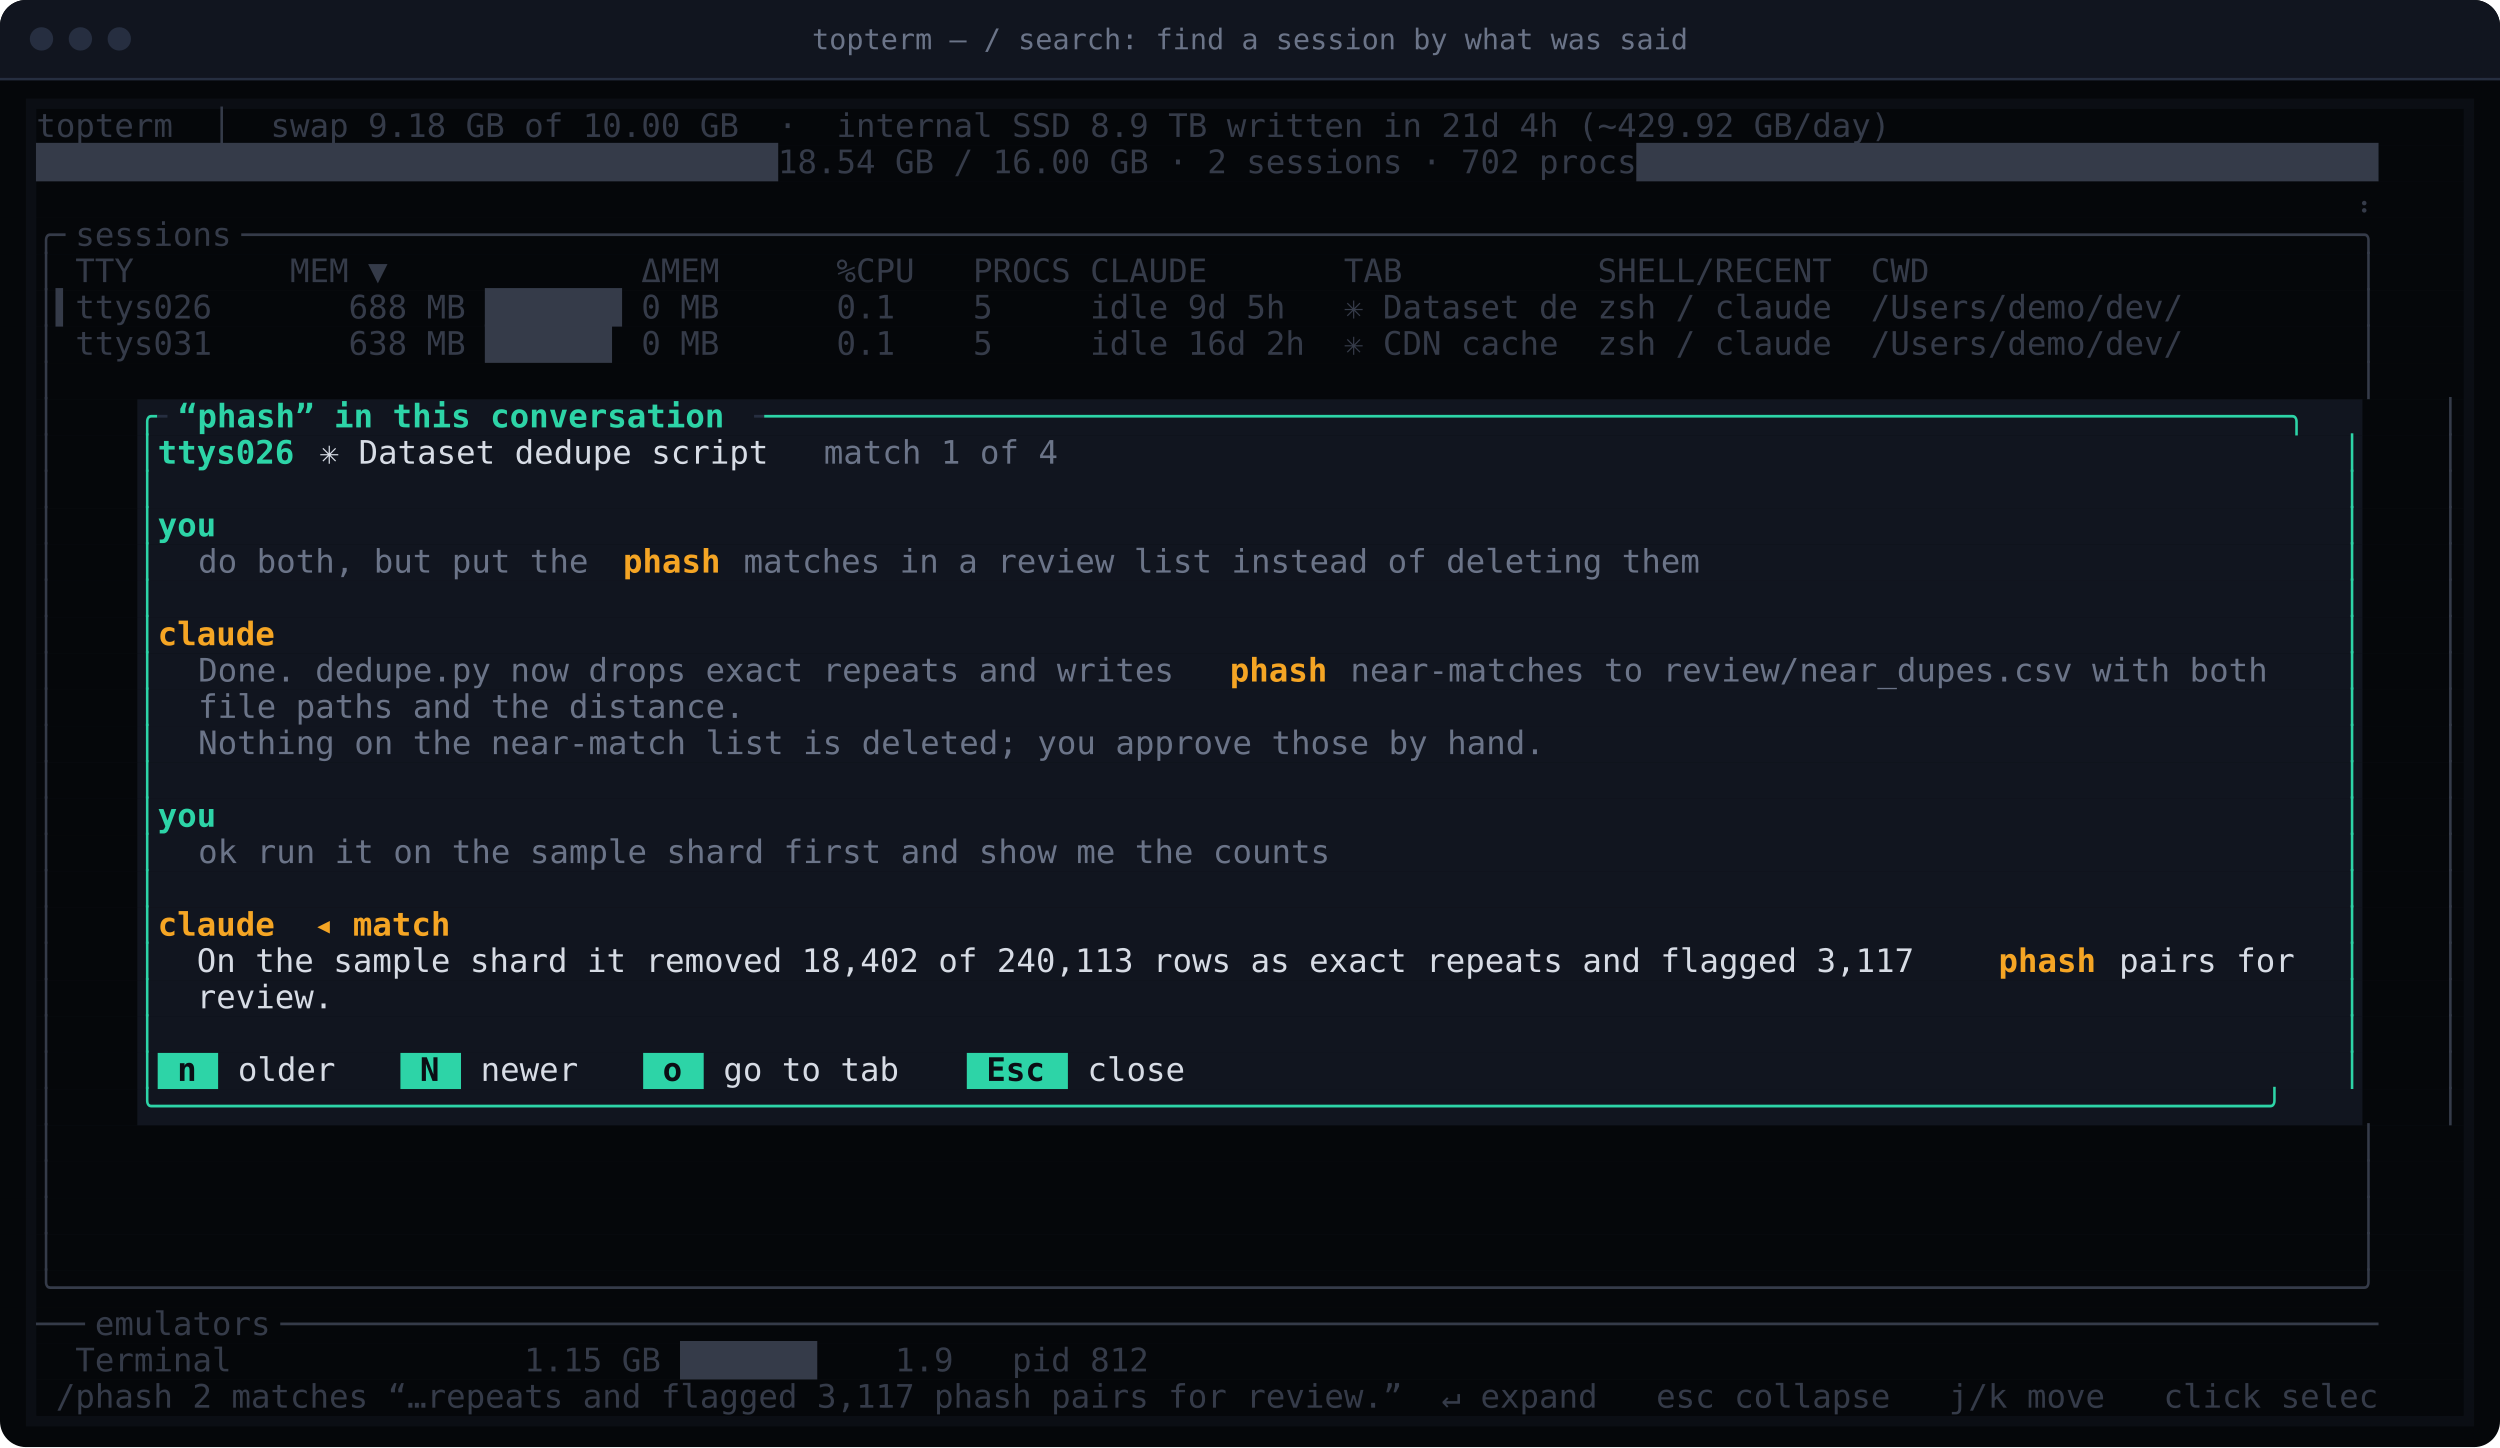
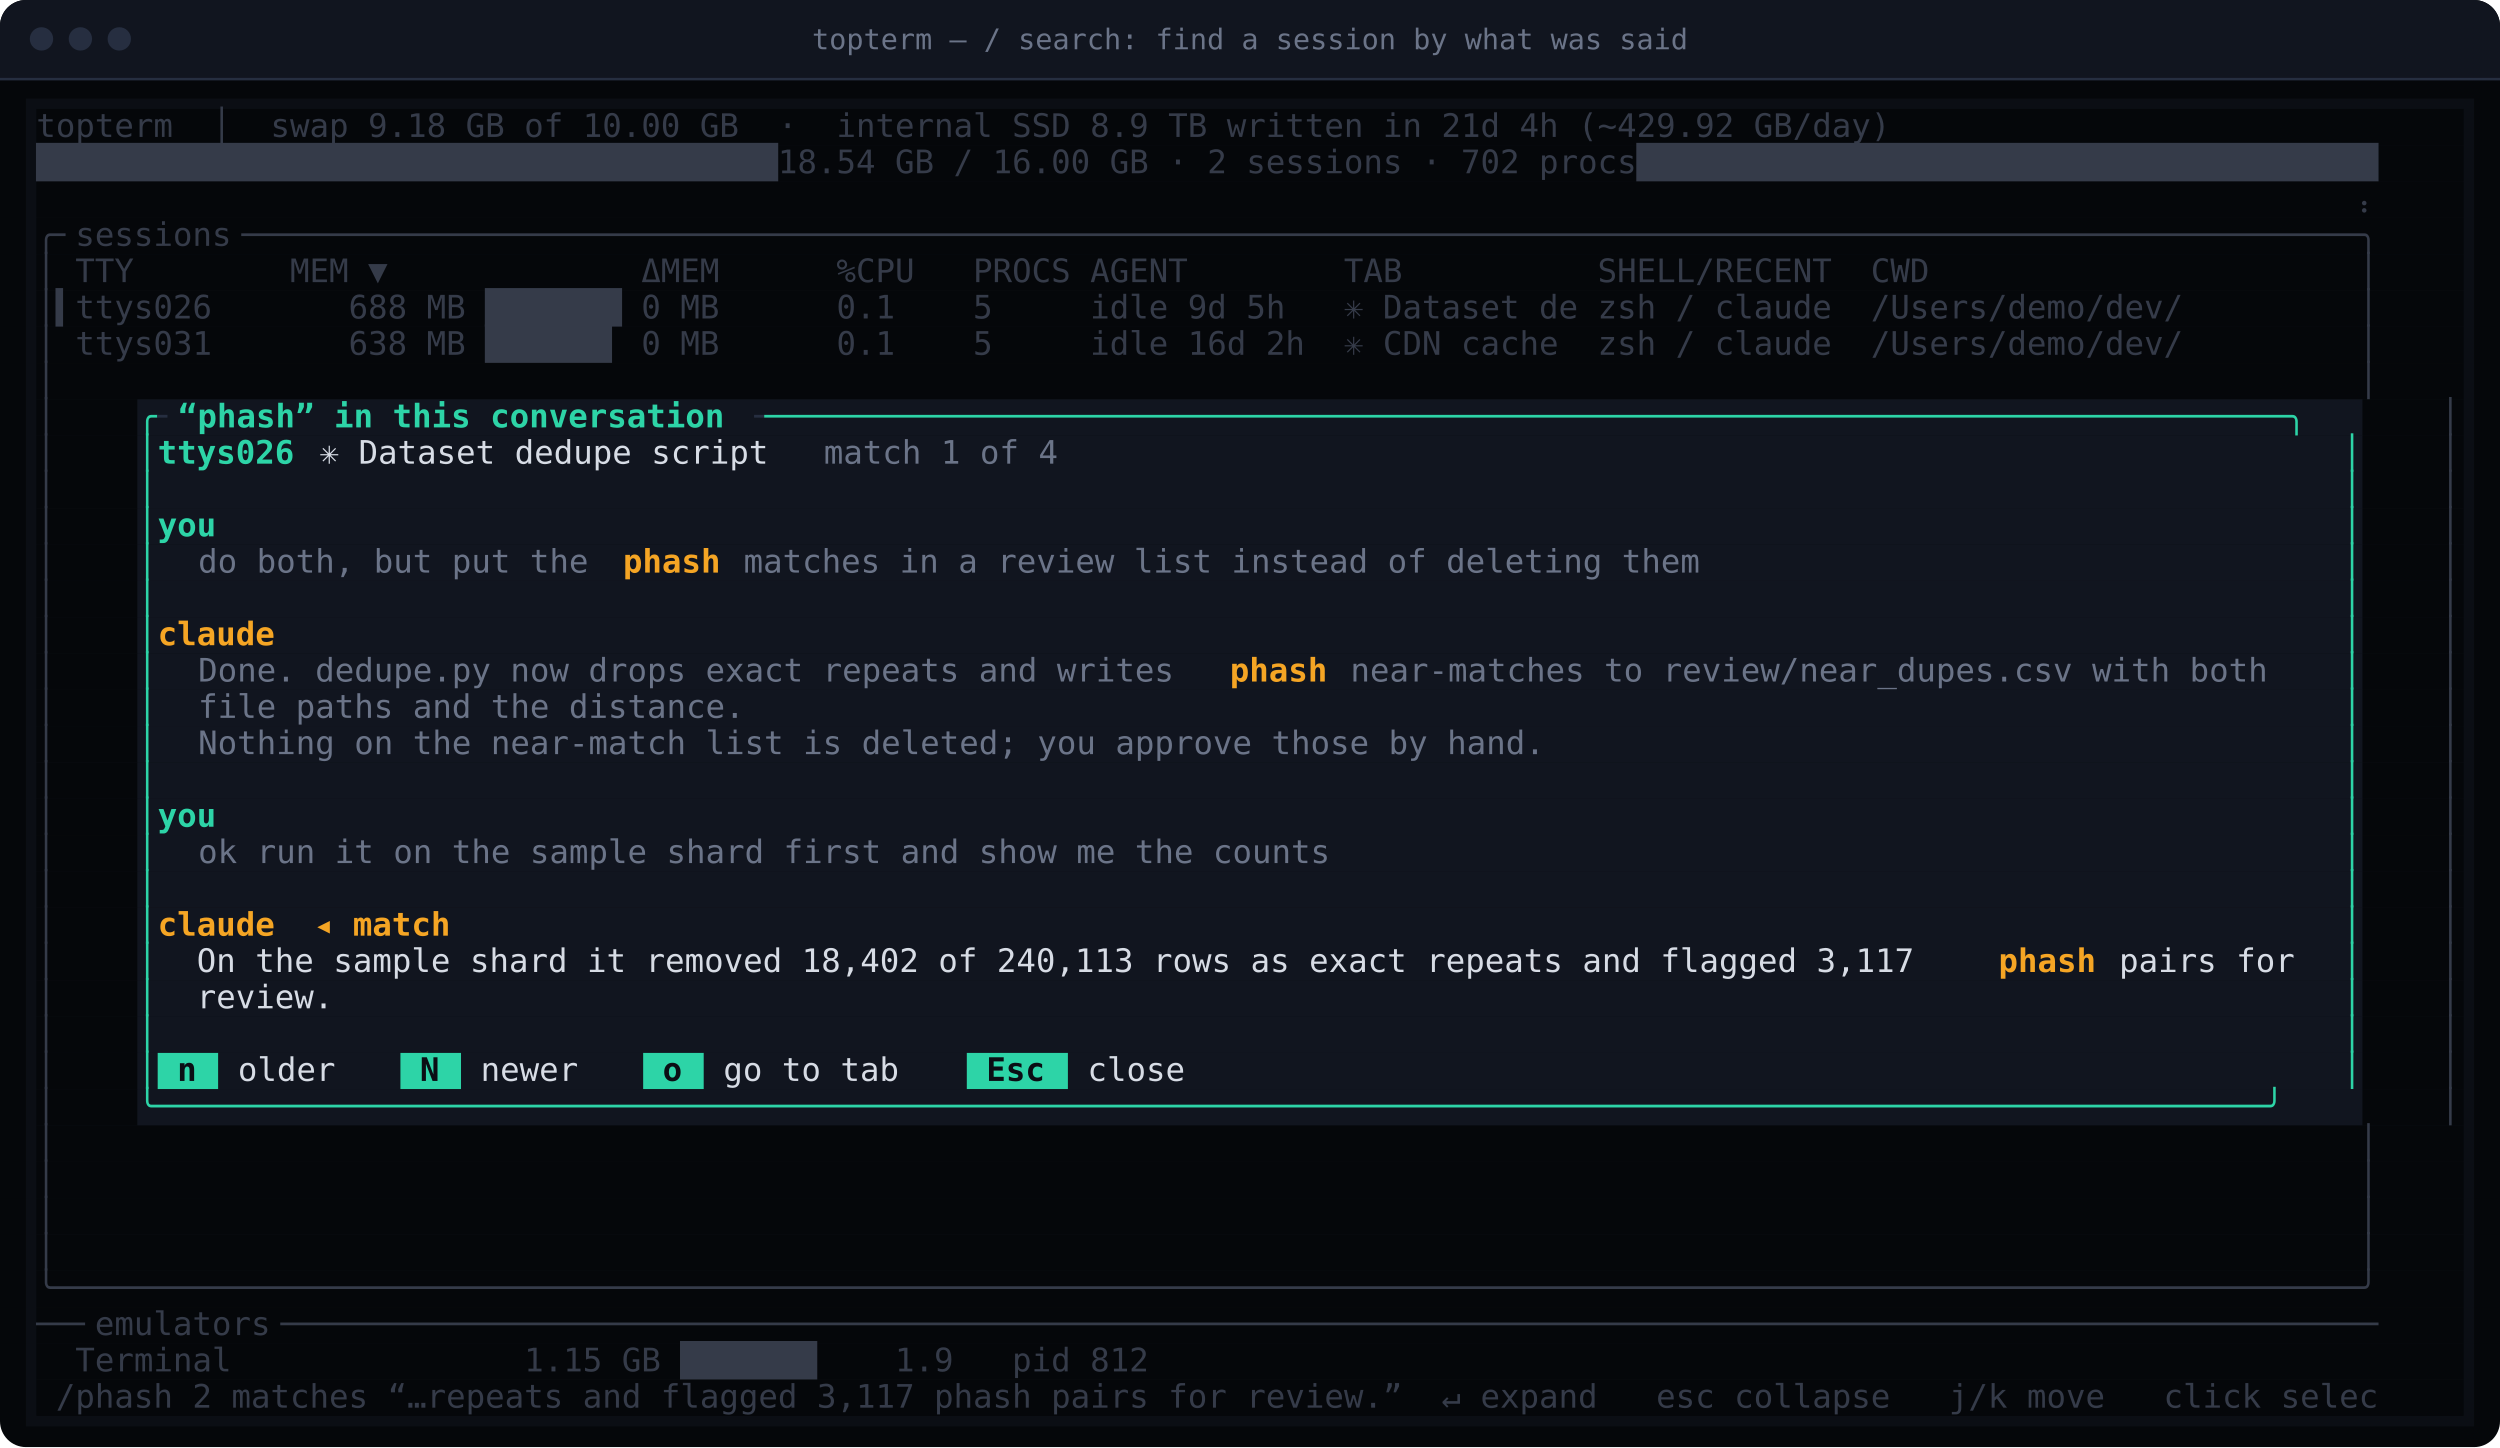
<svg xmlns="http://www.w3.org/2000/svg" width="964" height="558" viewBox="0 0 964.00 558.00" font-family="'SF Mono','SFMono-Regular',Menlo,Monaco,'Cascadia Mono','DejaVu Sans Mono','Liberation Mono',monospace" font-size="12.5" role="img">
  <rect width="964.00" height="558.00" rx="10.0" fill="#05070a" />
  <path d="M0 10.0a10.0 10.0 0 0 1 10.0 -10.0h944.00a10.0 10.0 0 0 1 10.0 10.0v20.00H0Z" fill="#11151f" />
  <rect x="0" y="30.00" width="964.00" height="1" fill="#262e40" />
  <circle cx="16" cy="15.0" r="4.5" fill="#262e40" />
  <circle cx="31" cy="15.0" r="4.5" fill="#262e40" />
  <circle cx="46" cy="15.0" r="4.5" fill="#262e40" />
  <text x="482.00" y="19.0" text-anchor="middle" font-size="11" fill="#6b7488">topterm — / search: find a session by what was said</text>
  <rect x="10.00" y="38.00" width="944.00" height="512.00" fill="#0b0e14" />
  <rect x="14.00" y="42.00" width="936.00" height="14.00" fill="#05070a" />
  <rect x="14.00" y="56.00" width="936.00" height="14.00" fill="#05070a" />
  <rect x="14.00" y="70.00" width="936.00" height="14.00" fill="#05070a" />
  <rect x="14.00" y="84.00" width="936.00" height="14.00" fill="#05070a" />
  <rect x="14.00" y="98.00" width="936.00" height="14.00" fill="#05070a" />
  <rect x="14.00" y="112.00" width="936.00" height="14.00" fill="#05070a" />
  <rect x="14.00" y="126.00" width="936.00" height="14.00" fill="#05070a" />
  <rect x="14.00" y="140.00" width="936.00" height="14.00" fill="#05070a" />
  <rect x="14.00" y="154.00" width="39.00" height="14.00" fill="#05070a" />
  <rect x="53.00" y="154.00" width="858.00" height="14.00" fill="#11151f" />
  <rect x="911.00" y="154.00" width="39.00" height="14.00" fill="#05070a" />
  <rect x="14.00" y="168.00" width="39.00" height="14.00" fill="#05070a" />
  <rect x="53.00" y="168.00" width="858.00" height="14.00" fill="#11151f" />
  <rect x="911.00" y="168.00" width="39.00" height="14.00" fill="#05070a" />
  <rect x="14.00" y="182.00" width="39.00" height="14.00" fill="#05070a" />
  <rect x="53.00" y="182.00" width="858.00" height="14.00" fill="#11151f" />
  <rect x="911.00" y="182.00" width="39.00" height="14.00" fill="#05070a" />
  <rect x="14.00" y="196.00" width="39.00" height="14.00" fill="#05070a" />
  <rect x="53.00" y="196.00" width="858.00" height="14.00" fill="#11151f" />
  <rect x="911.00" y="196.00" width="39.00" height="14.00" fill="#05070a" />
  <rect x="14.00" y="210.00" width="39.00" height="14.00" fill="#05070a" />
  <rect x="53.00" y="210.00" width="858.00" height="14.00" fill="#11151f" />
  <rect x="911.00" y="210.00" width="39.00" height="14.00" fill="#05070a" />
  <rect x="14.00" y="224.00" width="39.00" height="14.00" fill="#05070a" />
  <rect x="53.00" y="224.00" width="858.00" height="14.00" fill="#11151f" />
  <rect x="911.00" y="224.00" width="39.00" height="14.00" fill="#05070a" />
  <rect x="14.00" y="238.00" width="39.00" height="14.00" fill="#05070a" />
  <rect x="53.00" y="238.00" width="858.00" height="14.00" fill="#11151f" />
  <rect x="911.00" y="238.00" width="39.00" height="14.00" fill="#05070a" />
  <rect x="14.00" y="252.00" width="39.00" height="14.00" fill="#05070a" />
  <rect x="53.00" y="252.00" width="858.00" height="14.00" fill="#11151f" />
  <rect x="911.00" y="252.00" width="39.00" height="14.00" fill="#05070a" />
  <rect x="14.00" y="266.00" width="39.00" height="14.00" fill="#05070a" />
  <rect x="53.00" y="266.00" width="858.00" height="14.00" fill="#11151f" />
  <rect x="911.00" y="266.00" width="39.00" height="14.00" fill="#05070a" />
  <rect x="14.00" y="280.00" width="39.00" height="14.00" fill="#05070a" />
  <rect x="53.00" y="280.00" width="858.00" height="14.00" fill="#11151f" />
  <rect x="911.00" y="280.00" width="39.00" height="14.00" fill="#05070a" />
  <rect x="14.00" y="294.00" width="39.00" height="14.00" fill="#05070a" />
  <rect x="53.00" y="294.00" width="858.00" height="14.00" fill="#11151f" />
  <rect x="911.00" y="294.00" width="39.00" height="14.00" fill="#05070a" />
  <rect x="14.00" y="308.00" width="39.00" height="14.00" fill="#05070a" />
  <rect x="53.00" y="308.00" width="858.00" height="14.00" fill="#11151f" />
  <rect x="911.00" y="308.00" width="39.00" height="14.00" fill="#05070a" />
  <rect x="14.00" y="322.00" width="39.00" height="14.00" fill="#05070a" />
  <rect x="53.00" y="322.00" width="858.00" height="14.00" fill="#11151f" />
  <rect x="911.00" y="322.00" width="39.00" height="14.00" fill="#05070a" />
  <rect x="14.00" y="336.00" width="39.00" height="14.00" fill="#05070a" />
  <rect x="53.00" y="336.00" width="858.00" height="14.00" fill="#11151f" />
  <rect x="911.00" y="336.00" width="39.00" height="14.00" fill="#05070a" />
  <rect x="14.00" y="350.00" width="39.00" height="14.00" fill="#05070a" />
  <rect x="53.00" y="350.00" width="858.00" height="14.00" fill="#11151f" />
  <rect x="911.00" y="350.00" width="39.00" height="14.00" fill="#05070a" />
  <rect x="14.00" y="364.00" width="39.00" height="14.00" fill="#05070a" />
  <rect x="53.00" y="364.00" width="858.00" height="14.00" fill="#11151f" />
  <rect x="911.00" y="364.00" width="39.00" height="14.00" fill="#05070a" />
  <rect x="14.00" y="378.00" width="39.00" height="14.00" fill="#05070a" />
  <rect x="53.00" y="378.00" width="858.00" height="14.00" fill="#11151f" />
  <rect x="911.00" y="378.00" width="39.00" height="14.00" fill="#05070a" />
  <rect x="14.00" y="392.00" width="39.00" height="14.00" fill="#05070a" />
  <rect x="53.00" y="392.00" width="858.00" height="14.00" fill="#11151f" />
  <rect x="911.00" y="392.00" width="39.00" height="14.00" fill="#05070a" />
  <rect x="14.00" y="406.00" width="39.00" height="14.00" fill="#05070a" />
  <rect x="53.00" y="406.00" width="7.80" height="14.00" fill="#11151f" />
  <rect x="60.80" y="406.00" width="23.40" height="14.00" fill="#2dd4a7" />
  <rect x="84.20" y="406.00" width="70.20" height="14.00" fill="#11151f" />
  <rect x="154.40" y="406.00" width="23.40" height="14.00" fill="#2dd4a7" />
  <rect x="177.80" y="406.00" width="70.20" height="14.00" fill="#11151f" />
  <rect x="248.00" y="406.00" width="23.40" height="14.00" fill="#2dd4a7" />
  <rect x="271.40" y="406.00" width="101.40" height="14.00" fill="#11151f" />
  <rect x="372.80" y="406.00" width="39.00" height="14.00" fill="#2dd4a7" />
  <rect x="411.80" y="406.00" width="499.20" height="14.00" fill="#11151f" />
  <rect x="911.00" y="406.00" width="39.00" height="14.00" fill="#05070a" />
  <rect x="14.00" y="420.00" width="39.00" height="14.00" fill="#05070a" />
  <rect x="53.00" y="420.00" width="858.00" height="14.00" fill="#11151f" />
  <rect x="911.00" y="420.00" width="39.00" height="14.00" fill="#05070a" />
  <rect x="14.00" y="434.00" width="936.00" height="14.00" fill="#05070a" />
  <rect x="14.00" y="448.00" width="936.00" height="14.00" fill="#05070a" />
  <rect x="14.00" y="462.00" width="936.00" height="14.00" fill="#05070a" />
  <rect x="14.00" y="476.00" width="936.00" height="14.00" fill="#05070a" />
  <rect x="14.00" y="490.00" width="936.00" height="14.00" fill="#05070a" />
  <rect x="14.00" y="504.00" width="936.00" height="14.00" fill="#05070a" />
  <rect x="14.00" y="518.00" width="936.00" height="14.00" fill="#05070a" />
  <rect x="14.00" y="532.00" width="936.00" height="14.00" fill="#05070a" />
  <text y="52.80" fill="#d7dce5" xml:space="preserve">
-     <tspan x="14.00" fill="#353b49">topterm  │  swap 9.18 GB of 10.00 GB  ·  internal SSD 8.9 TB written in 21d 4h (~429.92 GB/day)                         </tspan>
+     <tspan x="14.00" textLength="936.00" lengthAdjust="spacingAndGlyphs" fill="#353b49">topterm  │  swap 9.18 GB of 10.00 GB  ·  internal SSD 8.9 TB written in 21d 4h (~429.92 GB/day)                         </tspan>
  </text>
  <text y="66.80" fill="#d7dce5" xml:space="preserve">
-     <tspan x="14.00" fill="#353b49">██████████████████████████████████████18.54 GB / 16.00 GB · 2 sessions · 702 procs██████████████████████████████████████</tspan>
+     <tspan x="14.00" textLength="936.00" lengthAdjust="spacingAndGlyphs" fill="#353b49">██████████████████████████████████████18.54 GB / 16.00 GB · 2 sessions · 702 procs██████████████████████████████████████</tspan>
  </text>
  <text y="80.80" fill="#d7dce5" xml:space="preserve">
-     <tspan x="14.00" fill="#353b49">⠀⠀⠀⠀⠀⠀⠀⠀⠀⠀⠀⠀⠀⠀⠀⠀⠀⠀⠀⠀⠀⠀⠀⠀⠀⠀⠀⠀⠀⠀⠀⠀⠀⠀⠀⠀⠀⠀⠀⠀⠀⠀⠀⠀⠀⠀⠀⠀⠀⠀⠀⠀⠀⠀⠀⠀⠀⠀⠀⠀⠀⠀⠀⠀⠀⠀⠀⠀⠀⠀⠀⠀⠀⠀⠀⠀⠀⠀⠀⠀⠀⠀⠀⠀⠀⠀⠀⠀⠀⠀⠀⠀⠀⠀⠀⠀⠀⠀⠀⠀⠀⠀⠀⠀⠀⠀⠀⠀⠀⠀⠀⠀⠀⠀⠀⠀⠀⠀⠀⢠</tspan>
+     <tspan x="14.00" textLength="936.00" lengthAdjust="spacingAndGlyphs" fill="#353b49">⠀⠀⠀⠀⠀⠀⠀⠀⠀⠀⠀⠀⠀⠀⠀⠀⠀⠀⠀⠀⠀⠀⠀⠀⠀⠀⠀⠀⠀⠀⠀⠀⠀⠀⠀⠀⠀⠀⠀⠀⠀⠀⠀⠀⠀⠀⠀⠀⠀⠀⠀⠀⠀⠀⠀⠀⠀⠀⠀⠀⠀⠀⠀⠀⠀⠀⠀⠀⠀⠀⠀⠀⠀⠀⠀⠀⠀⠀⠀⠀⠀⠀⠀⠀⠀⠀⠀⠀⠀⠀⠀⠀⠀⠀⠀⠀⠀⠀⠀⠀⠀⠀⠀⠀⠀⠀⠀⠀⠀⠀⠀⠀⠀⠀⠀⠀⠀⠀⠀⢠</tspan>
  </text>
  <text y="94.80" fill="#d7dce5" xml:space="preserve">
-     <tspan x="14.00" fill="#353b49">╭╴sessions╶────────────────────────────────────────────────────────────────────────────────────────────────────────────╮</tspan>
+     <tspan x="14.00" textLength="936.00" lengthAdjust="spacingAndGlyphs" fill="#353b49">╭╴sessions╶────────────────────────────────────────────────────────────────────────────────────────────────────────────╮</tspan>
  </text>
  <text y="108.80" fill="#d7dce5" xml:space="preserve">
-     <tspan x="14.00" fill="#353b49">│ TTY        MEM ▼             ΔMEM      %CPU   PROCS CLAUDE       TAB          SHELL/RECENT  CWD                      │</tspan>
+     <tspan x="14.00" textLength="936.00" lengthAdjust="spacingAndGlyphs" fill="#353b49">│ TTY        MEM ▼             ΔMEM      %CPU   PROCS AGENT        TAB          SHELL/RECENT  CWD                      │</tspan>
  </text>
  <text y="122.80" fill="#d7dce5" xml:space="preserve">
-     <tspan x="14.00" fill="#353b49">│▍ttys026       688 MB ███████ 0 MB      0.1    5     idle 9d 5h   ✳ Dataset de zsh / claude  /Users/demo/dev/         │</tspan>
+     <tspan x="14.00" textLength="936.00" lengthAdjust="spacingAndGlyphs" fill="#353b49">│▍ttys026       688 MB ███████ 0 MB      0.1    5     idle 9d 5h   ✳ Dataset de zsh / claude  /Users/demo/dev/         │</tspan>
  </text>
  <text y="136.80" fill="#d7dce5" xml:space="preserve">
-     <tspan x="14.00" fill="#353b49">│ ttys031       638 MB ██████▌ 0 MB      0.1    5     idle 16d 2h  ✳ CDN cache  zsh / claude  /Users/demo/dev/         │</tspan>
+     <tspan x="14.00" textLength="936.00" lengthAdjust="spacingAndGlyphs" fill="#353b49">│ ttys031       638 MB ██████▌ 0 MB      0.1    5     idle 16d 2h  ✳ CDN cache  zsh / claude  /Users/demo/dev/         │</tspan>
  </text>
  <text y="150.80" fill="#d7dce5" xml:space="preserve">
-     <tspan x="14.00" fill="#353b49">│                                                                                                                      │</tspan>
+     <tspan x="14.00" textLength="936.00" lengthAdjust="spacingAndGlyphs" fill="#353b49">│                                                                                                                      │</tspan>
  </text>
  <text y="164.80" fill="#d7dce5" xml:space="preserve">
-     <tspan x="14.00" fill="#353b49">│    </tspan>
-     <tspan x="53.00" fill="#2dd4a7">╭</tspan>
-     <tspan x="60.80" fill="#262e40">╴</tspan>
-     <tspan x="68.60" font-weight="700" fill="#2dd4a7">“phash” in this conversation</tspan>
-     <tspan x="287.00" fill="#262e40">╶</tspan>
-     <tspan x="294.80" fill="#2dd4a7">──────────────────────────────────────────────────────────────────────────────╮</tspan>
-     <tspan x="911.00" fill="#353b49">    │</tspan>
+     <tspan x="14.00" textLength="39.00" lengthAdjust="spacingAndGlyphs" fill="#353b49">│    </tspan>
+     <tspan x="53.00" textLength="7.80" lengthAdjust="spacingAndGlyphs" fill="#2dd4a7">╭</tspan>
+     <tspan x="60.80" textLength="7.80" lengthAdjust="spacingAndGlyphs" fill="#262e40">╴</tspan>
+     <tspan x="68.60" textLength="218.40" lengthAdjust="spacingAndGlyphs" font-weight="700" fill="#2dd4a7">“phash” in this conversation</tspan>
+     <tspan x="287.00" textLength="7.80" lengthAdjust="spacingAndGlyphs" fill="#262e40">╶</tspan>
+     <tspan x="294.80" textLength="616.20" lengthAdjust="spacingAndGlyphs" fill="#2dd4a7">──────────────────────────────────────────────────────────────────────────────╮</tspan>
+     <tspan x="911.00" textLength="39.00" lengthAdjust="spacingAndGlyphs" fill="#353b49">    │</tspan>
  </text>
  <text y="178.80" fill="#d7dce5" xml:space="preserve">
-     <tspan x="14.00" fill="#353b49">│    </tspan>
-     <tspan x="53.00" fill="#2dd4a7">│</tspan>
-     <tspan x="60.80" font-weight="700" fill="#2dd4a7">ttys026 </tspan>
-     <tspan x="123.20">✳ Dataset dedupe script</tspan>
-     <tspan x="302.60" fill="#6b7488">  match 1 of 4</tspan>
-     <tspan x="903.20" fill="#2dd4a7">│</tspan>
-     <tspan x="911.00" fill="#353b49">    │</tspan>
+     <tspan x="14.00" textLength="39.00" lengthAdjust="spacingAndGlyphs" fill="#353b49">│    </tspan>
+     <tspan x="53.00" textLength="7.80" lengthAdjust="spacingAndGlyphs" fill="#2dd4a7">│</tspan>
+     <tspan x="60.80" textLength="62.40" lengthAdjust="spacingAndGlyphs" font-weight="700" fill="#2dd4a7">ttys026 </tspan>
+     <tspan x="123.20" textLength="179.40" lengthAdjust="spacingAndGlyphs">✳ Dataset dedupe script</tspan>
+     <tspan x="302.60" textLength="109.20" lengthAdjust="spacingAndGlyphs" fill="#6b7488">  match 1 of 4</tspan>
+     <tspan x="903.20" textLength="7.80" lengthAdjust="spacingAndGlyphs" fill="#2dd4a7">│</tspan>
+     <tspan x="911.00" textLength="39.00" lengthAdjust="spacingAndGlyphs" fill="#353b49">    │</tspan>
  </text>
  <text y="192.80" fill="#d7dce5" xml:space="preserve">
-     <tspan x="14.00" fill="#353b49">│    </tspan>
-     <tspan x="53.00" fill="#2dd4a7">│</tspan>
-     <tspan x="903.20" fill="#2dd4a7">│</tspan>
-     <tspan x="911.00" fill="#353b49">    │</tspan>
+     <tspan x="14.00" textLength="39.00" lengthAdjust="spacingAndGlyphs" fill="#353b49">│    </tspan>
+     <tspan x="53.00" textLength="7.80" lengthAdjust="spacingAndGlyphs" fill="#2dd4a7">│</tspan>
+     <tspan x="903.20" textLength="7.80" lengthAdjust="spacingAndGlyphs" fill="#2dd4a7">│</tspan>
+     <tspan x="911.00" textLength="39.00" lengthAdjust="spacingAndGlyphs" fill="#353b49">    │</tspan>
  </text>
  <text y="206.80" fill="#d7dce5" xml:space="preserve">
-     <tspan x="14.00" fill="#353b49">│    </tspan>
-     <tspan x="53.00" fill="#2dd4a7">│</tspan>
-     <tspan x="60.80" font-weight="700" fill="#2dd4a7">you</tspan>
-     <tspan x="903.20" fill="#2dd4a7">│</tspan>
-     <tspan x="911.00" fill="#353b49">    │</tspan>
+     <tspan x="14.00" textLength="39.00" lengthAdjust="spacingAndGlyphs" fill="#353b49">│    </tspan>
+     <tspan x="53.00" textLength="7.80" lengthAdjust="spacingAndGlyphs" fill="#2dd4a7">│</tspan>
+     <tspan x="60.80" textLength="23.40" lengthAdjust="spacingAndGlyphs" font-weight="700" fill="#2dd4a7">you</tspan>
+     <tspan x="903.20" textLength="7.80" lengthAdjust="spacingAndGlyphs" fill="#2dd4a7">│</tspan>
+     <tspan x="911.00" textLength="39.00" lengthAdjust="spacingAndGlyphs" fill="#353b49">    │</tspan>
  </text>
  <text y="220.80" fill="#d7dce5" xml:space="preserve">
-     <tspan x="14.00" fill="#353b49">│    </tspan>
-     <tspan x="53.00" fill="#2dd4a7">│</tspan>
-     <tspan x="76.40" fill="#6b7488">do both, but put the </tspan>
-     <tspan x="240.20" font-weight="700" fill="#f5a524">phash</tspan>
-     <tspan x="279.20" fill="#6b7488"> matches in a review list instead of deleting them</tspan>
-     <tspan x="903.20" fill="#2dd4a7">│</tspan>
-     <tspan x="911.00" fill="#353b49">    │</tspan>
+     <tspan x="14.00" textLength="39.00" lengthAdjust="spacingAndGlyphs" fill="#353b49">│    </tspan>
+     <tspan x="53.00" textLength="7.80" lengthAdjust="spacingAndGlyphs" fill="#2dd4a7">│</tspan>
+     <tspan x="76.40" textLength="163.80" lengthAdjust="spacingAndGlyphs" fill="#6b7488">do both, but put the </tspan>
+     <tspan x="240.20" textLength="39.00" lengthAdjust="spacingAndGlyphs" font-weight="700" fill="#f5a524">phash</tspan>
+     <tspan x="279.20" textLength="390.00" lengthAdjust="spacingAndGlyphs" fill="#6b7488"> matches in a review list instead of deleting them</tspan>
+     <tspan x="903.20" textLength="7.80" lengthAdjust="spacingAndGlyphs" fill="#2dd4a7">│</tspan>
+     <tspan x="911.00" textLength="39.00" lengthAdjust="spacingAndGlyphs" fill="#353b49">    │</tspan>
  </text>
  <text y="234.80" fill="#d7dce5" xml:space="preserve">
-     <tspan x="14.00" fill="#353b49">│    </tspan>
-     <tspan x="53.00" fill="#2dd4a7">│</tspan>
-     <tspan x="903.20" fill="#2dd4a7">│</tspan>
-     <tspan x="911.00" fill="#353b49">    │</tspan>
+     <tspan x="14.00" textLength="39.00" lengthAdjust="spacingAndGlyphs" fill="#353b49">│    </tspan>
+     <tspan x="53.00" textLength="7.80" lengthAdjust="spacingAndGlyphs" fill="#2dd4a7">│</tspan>
+     <tspan x="903.20" textLength="7.80" lengthAdjust="spacingAndGlyphs" fill="#2dd4a7">│</tspan>
+     <tspan x="911.00" textLength="39.00" lengthAdjust="spacingAndGlyphs" fill="#353b49">    │</tspan>
  </text>
  <text y="248.80" fill="#d7dce5" xml:space="preserve">
-     <tspan x="14.00" fill="#353b49">│    </tspan>
-     <tspan x="53.00" fill="#2dd4a7">│</tspan>
-     <tspan x="60.80" font-weight="700" fill="#f5a524">claude</tspan>
-     <tspan x="903.20" fill="#2dd4a7">│</tspan>
-     <tspan x="911.00" fill="#353b49">    │</tspan>
+     <tspan x="14.00" textLength="39.00" lengthAdjust="spacingAndGlyphs" fill="#353b49">│    </tspan>
+     <tspan x="53.00" textLength="7.80" lengthAdjust="spacingAndGlyphs" fill="#2dd4a7">│</tspan>
+     <tspan x="60.80" textLength="46.80" lengthAdjust="spacingAndGlyphs" font-weight="700" fill="#f5a524">claude</tspan>
+     <tspan x="903.20" textLength="7.80" lengthAdjust="spacingAndGlyphs" fill="#2dd4a7">│</tspan>
+     <tspan x="911.00" textLength="39.00" lengthAdjust="spacingAndGlyphs" fill="#353b49">    │</tspan>
  </text>
  <text y="262.80" fill="#d7dce5" xml:space="preserve">
-     <tspan x="14.00" fill="#353b49">│    </tspan>
-     <tspan x="53.00" fill="#2dd4a7">│</tspan>
-     <tspan x="76.40" fill="#6b7488">Done. dedupe.py now drops exact repeats and writes </tspan>
-     <tspan x="474.20" font-weight="700" fill="#f5a524">phash</tspan>
-     <tspan x="513.20" fill="#6b7488"> near-matches to review/near_dupes.csv with both</tspan>
-     <tspan x="903.20" fill="#2dd4a7">│</tspan>
-     <tspan x="911.00" fill="#353b49">    │</tspan>
+     <tspan x="14.00" textLength="39.00" lengthAdjust="spacingAndGlyphs" fill="#353b49">│    </tspan>
+     <tspan x="53.00" textLength="7.80" lengthAdjust="spacingAndGlyphs" fill="#2dd4a7">│</tspan>
+     <tspan x="76.40" textLength="397.80" lengthAdjust="spacingAndGlyphs" fill="#6b7488">Done. dedupe.py now drops exact repeats and writes </tspan>
+     <tspan x="474.20" textLength="39.00" lengthAdjust="spacingAndGlyphs" font-weight="700" fill="#f5a524">phash</tspan>
+     <tspan x="513.20" textLength="374.40" lengthAdjust="spacingAndGlyphs" fill="#6b7488"> near-matches to review/near_dupes.csv with both</tspan>
+     <tspan x="903.20" textLength="7.80" lengthAdjust="spacingAndGlyphs" fill="#2dd4a7">│</tspan>
+     <tspan x="911.00" textLength="39.00" lengthAdjust="spacingAndGlyphs" fill="#353b49">    │</tspan>
  </text>
  <text y="276.80" fill="#d7dce5" xml:space="preserve">
-     <tspan x="14.00" fill="#353b49">│    </tspan>
-     <tspan x="53.00" fill="#2dd4a7">│</tspan>
-     <tspan x="76.40" fill="#6b7488">file paths and the distance.</tspan>
-     <tspan x="903.20" fill="#2dd4a7">│</tspan>
-     <tspan x="911.00" fill="#353b49">    │</tspan>
+     <tspan x="14.00" textLength="39.00" lengthAdjust="spacingAndGlyphs" fill="#353b49">│    </tspan>
+     <tspan x="53.00" textLength="7.80" lengthAdjust="spacingAndGlyphs" fill="#2dd4a7">│</tspan>
+     <tspan x="76.40" textLength="218.40" lengthAdjust="spacingAndGlyphs" fill="#6b7488">file paths and the distance.</tspan>
+     <tspan x="903.20" textLength="7.80" lengthAdjust="spacingAndGlyphs" fill="#2dd4a7">│</tspan>
+     <tspan x="911.00" textLength="39.00" lengthAdjust="spacingAndGlyphs" fill="#353b49">    │</tspan>
  </text>
  <text y="290.80" fill="#d7dce5" xml:space="preserve">
-     <tspan x="14.00" fill="#353b49">│    </tspan>
-     <tspan x="53.00" fill="#2dd4a7">│</tspan>
-     <tspan x="76.40" fill="#6b7488">Nothing on the near-match list is deleted; you approve those by hand.</tspan>
-     <tspan x="903.20" fill="#2dd4a7">│</tspan>
-     <tspan x="911.00" fill="#353b49">    │</tspan>
+     <tspan x="14.00" textLength="39.00" lengthAdjust="spacingAndGlyphs" fill="#353b49">│    </tspan>
+     <tspan x="53.00" textLength="7.80" lengthAdjust="spacingAndGlyphs" fill="#2dd4a7">│</tspan>
+     <tspan x="76.40" textLength="538.20" lengthAdjust="spacingAndGlyphs" fill="#6b7488">Nothing on the near-match list is deleted; you approve those by hand.</tspan>
+     <tspan x="903.20" textLength="7.80" lengthAdjust="spacingAndGlyphs" fill="#2dd4a7">│</tspan>
+     <tspan x="911.00" textLength="39.00" lengthAdjust="spacingAndGlyphs" fill="#353b49">    │</tspan>
  </text>
  <text y="304.80" fill="#d7dce5" xml:space="preserve">
-     <tspan x="14.00" fill="#353b49">│    </tspan>
-     <tspan x="53.00" fill="#2dd4a7">│</tspan>
-     <tspan x="903.20" fill="#2dd4a7">│</tspan>
-     <tspan x="911.00" fill="#353b49">    │</tspan>
+     <tspan x="14.00" textLength="39.00" lengthAdjust="spacingAndGlyphs" fill="#353b49">│    </tspan>
+     <tspan x="53.00" textLength="7.80" lengthAdjust="spacingAndGlyphs" fill="#2dd4a7">│</tspan>
+     <tspan x="903.20" textLength="7.80" lengthAdjust="spacingAndGlyphs" fill="#2dd4a7">│</tspan>
+     <tspan x="911.00" textLength="39.00" lengthAdjust="spacingAndGlyphs" fill="#353b49">    │</tspan>
  </text>
  <text y="318.80" fill="#d7dce5" xml:space="preserve">
-     <tspan x="14.00" fill="#353b49">│    </tspan>
-     <tspan x="53.00" fill="#2dd4a7">│</tspan>
-     <tspan x="60.80" font-weight="700" fill="#2dd4a7">you</tspan>
-     <tspan x="903.20" fill="#2dd4a7">│</tspan>
-     <tspan x="911.00" fill="#353b49">    │</tspan>
+     <tspan x="14.00" textLength="39.00" lengthAdjust="spacingAndGlyphs" fill="#353b49">│    </tspan>
+     <tspan x="53.00" textLength="7.80" lengthAdjust="spacingAndGlyphs" fill="#2dd4a7">│</tspan>
+     <tspan x="60.80" textLength="23.40" lengthAdjust="spacingAndGlyphs" font-weight="700" fill="#2dd4a7">you</tspan>
+     <tspan x="903.20" textLength="7.80" lengthAdjust="spacingAndGlyphs" fill="#2dd4a7">│</tspan>
+     <tspan x="911.00" textLength="39.00" lengthAdjust="spacingAndGlyphs" fill="#353b49">    │</tspan>
  </text>
  <text y="332.80" fill="#d7dce5" xml:space="preserve">
-     <tspan x="14.00" fill="#353b49">│    </tspan>
-     <tspan x="53.00" fill="#2dd4a7">│</tspan>
-     <tspan x="76.40" fill="#6b7488">ok run it on the sample shard first and show me the counts</tspan>
-     <tspan x="903.20" fill="#2dd4a7">│</tspan>
-     <tspan x="911.00" fill="#353b49">    │</tspan>
+     <tspan x="14.00" textLength="39.00" lengthAdjust="spacingAndGlyphs" fill="#353b49">│    </tspan>
+     <tspan x="53.00" textLength="7.80" lengthAdjust="spacingAndGlyphs" fill="#2dd4a7">│</tspan>
+     <tspan x="76.40" textLength="452.40" lengthAdjust="spacingAndGlyphs" fill="#6b7488">ok run it on the sample shard first and show me the counts</tspan>
+     <tspan x="903.20" textLength="7.80" lengthAdjust="spacingAndGlyphs" fill="#2dd4a7">│</tspan>
+     <tspan x="911.00" textLength="39.00" lengthAdjust="spacingAndGlyphs" fill="#353b49">    │</tspan>
  </text>
  <text y="346.80" fill="#d7dce5" xml:space="preserve">
-     <tspan x="14.00" fill="#353b49">│    </tspan>
-     <tspan x="53.00" fill="#2dd4a7">│</tspan>
-     <tspan x="903.20" fill="#2dd4a7">│</tspan>
-     <tspan x="911.00" fill="#353b49">    │</tspan>
+     <tspan x="14.00" textLength="39.00" lengthAdjust="spacingAndGlyphs" fill="#353b49">│    </tspan>
+     <tspan x="53.00" textLength="7.80" lengthAdjust="spacingAndGlyphs" fill="#2dd4a7">│</tspan>
+     <tspan x="903.20" textLength="7.80" lengthAdjust="spacingAndGlyphs" fill="#2dd4a7">│</tspan>
+     <tspan x="911.00" textLength="39.00" lengthAdjust="spacingAndGlyphs" fill="#353b49">    │</tspan>
  </text>
  <text y="360.80" fill="#d7dce5" xml:space="preserve">
-     <tspan x="14.00" fill="#353b49">│    </tspan>
-     <tspan x="53.00" fill="#2dd4a7">│</tspan>
-     <tspan x="60.80" font-weight="700" fill="#f5a524">claude  ◂ match</tspan>
-     <tspan x="903.20" fill="#2dd4a7">│</tspan>
-     <tspan x="911.00" fill="#353b49">    │</tspan>
+     <tspan x="14.00" textLength="39.00" lengthAdjust="spacingAndGlyphs" fill="#353b49">│    </tspan>
+     <tspan x="53.00" textLength="7.80" lengthAdjust="spacingAndGlyphs" fill="#2dd4a7">│</tspan>
+     <tspan x="60.80" textLength="117.00" lengthAdjust="spacingAndGlyphs" font-weight="700" fill="#f5a524">claude  ◂ match</tspan>
+     <tspan x="903.20" textLength="7.80" lengthAdjust="spacingAndGlyphs" fill="#2dd4a7">│</tspan>
+     <tspan x="911.00" textLength="39.00" lengthAdjust="spacingAndGlyphs" fill="#353b49">    │</tspan>
  </text>
  <text y="374.80" fill="#d7dce5" xml:space="preserve">
-     <tspan x="14.00" fill="#353b49">│    </tspan>
-     <tspan x="53.00" fill="#2dd4a7">│</tspan>
-     <tspan x="60.80">  On the sample shard it removed 18,402 of 240,113 rows as exact repeats and flagged 3,117 </tspan>
-     <tspan x="770.60" font-weight="700" fill="#f5a524">phash</tspan>
-     <tspan x="809.60"> pairs for  </tspan>
-     <tspan x="903.20" fill="#2dd4a7">│</tspan>
-     <tspan x="911.00" fill="#353b49">    │</tspan>
+     <tspan x="14.00" textLength="39.00" lengthAdjust="spacingAndGlyphs" fill="#353b49">│    </tspan>
+     <tspan x="53.00" textLength="7.80" lengthAdjust="spacingAndGlyphs" fill="#2dd4a7">│</tspan>
+     <tspan x="60.80" textLength="709.80" lengthAdjust="spacingAndGlyphs">  On the sample shard it removed 18,402 of 240,113 rows as exact repeats and flagged 3,117 </tspan>
+     <tspan x="770.60" textLength="39.00" lengthAdjust="spacingAndGlyphs" font-weight="700" fill="#f5a524">phash</tspan>
+     <tspan x="809.60" textLength="93.60" lengthAdjust="spacingAndGlyphs"> pairs for  </tspan>
+     <tspan x="903.20" textLength="7.80" lengthAdjust="spacingAndGlyphs" fill="#2dd4a7">│</tspan>
+     <tspan x="911.00" textLength="39.00" lengthAdjust="spacingAndGlyphs" fill="#353b49">    │</tspan>
  </text>
  <text y="388.80" fill="#d7dce5" xml:space="preserve">
-     <tspan x="14.00" fill="#353b49">│    </tspan>
-     <tspan x="53.00" fill="#2dd4a7">│</tspan>
-     <tspan x="60.80">  review.                                                                                                   </tspan>
-     <tspan x="903.20" fill="#2dd4a7">│</tspan>
-     <tspan x="911.00" fill="#353b49">    │</tspan>
+     <tspan x="14.00" textLength="39.00" lengthAdjust="spacingAndGlyphs" fill="#353b49">│    </tspan>
+     <tspan x="53.00" textLength="7.80" lengthAdjust="spacingAndGlyphs" fill="#2dd4a7">│</tspan>
+     <tspan x="60.80" textLength="842.40" lengthAdjust="spacingAndGlyphs">  review.                                                                                                   </tspan>
+     <tspan x="903.20" textLength="7.80" lengthAdjust="spacingAndGlyphs" fill="#2dd4a7">│</tspan>
+     <tspan x="911.00" textLength="39.00" lengthAdjust="spacingAndGlyphs" fill="#353b49">    │</tspan>
  </text>
  <text y="402.80" fill="#d7dce5" xml:space="preserve">
-     <tspan x="14.00" fill="#353b49">│    </tspan>
-     <tspan x="53.00" fill="#2dd4a7">│</tspan>
-     <tspan x="903.20" fill="#2dd4a7">│</tspan>
-     <tspan x="911.00" fill="#353b49">    │</tspan>
+     <tspan x="14.00" textLength="39.00" lengthAdjust="spacingAndGlyphs" fill="#353b49">│    </tspan>
+     <tspan x="53.00" textLength="7.80" lengthAdjust="spacingAndGlyphs" fill="#2dd4a7">│</tspan>
+     <tspan x="903.20" textLength="7.80" lengthAdjust="spacingAndGlyphs" fill="#2dd4a7">│</tspan>
+     <tspan x="911.00" textLength="39.00" lengthAdjust="spacingAndGlyphs" fill="#353b49">    │</tspan>
  </text>
  <text y="416.80" fill="#d7dce5" xml:space="preserve">
-     <tspan x="14.00" fill="#353b49">│    </tspan>
-     <tspan x="53.00" fill="#2dd4a7">│</tspan>
-     <tspan x="60.80" font-weight="700" fill="#0b0e14"> n </tspan>
-     <tspan x="84.20"> older   </tspan>
-     <tspan x="154.40" font-weight="700" fill="#0b0e14"> N </tspan>
-     <tspan x="177.80"> newer   </tspan>
-     <tspan x="248.00" font-weight="700" fill="#0b0e14"> o </tspan>
-     <tspan x="271.40"> go to tab   </tspan>
-     <tspan x="372.80" font-weight="700" fill="#0b0e14"> Esc </tspan>
-     <tspan x="411.80"> close                                                         </tspan>
-     <tspan x="903.20" fill="#2dd4a7">│</tspan>
-     <tspan x="911.00" fill="#353b49">    │</tspan>
+     <tspan x="14.00" textLength="39.00" lengthAdjust="spacingAndGlyphs" fill="#353b49">│    </tspan>
+     <tspan x="53.00" textLength="7.80" lengthAdjust="spacingAndGlyphs" fill="#2dd4a7">│</tspan>
+     <tspan x="60.80" textLength="23.40" lengthAdjust="spacingAndGlyphs" font-weight="700" fill="#0b0e14"> n </tspan>
+     <tspan x="84.20" textLength="70.20" lengthAdjust="spacingAndGlyphs"> older   </tspan>
+     <tspan x="154.40" textLength="23.40" lengthAdjust="spacingAndGlyphs" font-weight="700" fill="#0b0e14"> N </tspan>
+     <tspan x="177.80" textLength="70.20" lengthAdjust="spacingAndGlyphs"> newer   </tspan>
+     <tspan x="248.00" textLength="23.40" lengthAdjust="spacingAndGlyphs" font-weight="700" fill="#0b0e14"> o </tspan>
+     <tspan x="271.40" textLength="101.40" lengthAdjust="spacingAndGlyphs"> go to tab   </tspan>
+     <tspan x="372.80" textLength="39.00" lengthAdjust="spacingAndGlyphs" font-weight="700" fill="#0b0e14"> Esc </tspan>
+     <tspan x="411.80" textLength="491.40" lengthAdjust="spacingAndGlyphs"> close                                                         </tspan>
+     <tspan x="903.20" textLength="7.80" lengthAdjust="spacingAndGlyphs" fill="#2dd4a7">│</tspan>
+     <tspan x="911.00" textLength="39.00" lengthAdjust="spacingAndGlyphs" fill="#353b49">    │</tspan>
  </text>
  <text y="430.80" fill="#d7dce5" xml:space="preserve">
-     <tspan x="14.00" fill="#353b49">│    </tspan>
-     <tspan x="53.00" fill="#2dd4a7">╰────────────────────────────────────────────────────────────────────────────────────────────────────────────╯</tspan>
-     <tspan x="911.00" fill="#353b49">    │</tspan>
+     <tspan x="14.00" textLength="39.00" lengthAdjust="spacingAndGlyphs" fill="#353b49">│    </tspan>
+     <tspan x="53.00" textLength="858.00" lengthAdjust="spacingAndGlyphs" fill="#2dd4a7">╰────────────────────────────────────────────────────────────────────────────────────────────────────────────╯</tspan>
+     <tspan x="911.00" textLength="39.00" lengthAdjust="spacingAndGlyphs" fill="#353b49">    │</tspan>
  </text>
  <text y="444.80" fill="#d7dce5" xml:space="preserve">
-     <tspan x="14.00" fill="#353b49">│                                                                                                                      │</tspan>
+     <tspan x="14.00" textLength="936.00" lengthAdjust="spacingAndGlyphs" fill="#353b49">│                                                                                                                      │</tspan>
  </text>
  <text y="458.80" fill="#d7dce5" xml:space="preserve">
-     <tspan x="14.00" fill="#353b49">│                                                                                                                      │</tspan>
+     <tspan x="14.00" textLength="936.00" lengthAdjust="spacingAndGlyphs" fill="#353b49">│                                                                                                                      │</tspan>
  </text>
  <text y="472.80" fill="#d7dce5" xml:space="preserve">
-     <tspan x="14.00" fill="#353b49">│                                                                                                                      │</tspan>
+     <tspan x="14.00" textLength="936.00" lengthAdjust="spacingAndGlyphs" fill="#353b49">│                                                                                                                      │</tspan>
  </text>
  <text y="486.80" fill="#d7dce5" xml:space="preserve">
-     <tspan x="14.00" fill="#353b49">│                                                                                                                      │</tspan>
+     <tspan x="14.00" textLength="936.00" lengthAdjust="spacingAndGlyphs" fill="#353b49">│                                                                                                                      │</tspan>
  </text>
  <text y="500.80" fill="#d7dce5" xml:space="preserve">
-     <tspan x="14.00" fill="#353b49">╰──────────────────────────────────────────────────────────────────────────────────────────────────────────────────────╯</tspan>
+     <tspan x="14.00" textLength="936.00" lengthAdjust="spacingAndGlyphs" fill="#353b49">╰──────────────────────────────────────────────────────────────────────────────────────────────────────────────────────╯</tspan>
  </text>
  <text y="514.80" fill="#d7dce5" xml:space="preserve">
-     <tspan x="14.00" fill="#353b49">──╴emulators╶───────────────────────────────────────────────────────────────────────────────────────────────────────────</tspan>
+     <tspan x="14.00" textLength="936.00" lengthAdjust="spacingAndGlyphs" fill="#353b49">──╴emulators╶───────────────────────────────────────────────────────────────────────────────────────────────────────────</tspan>
  </text>
  <text y="528.80" fill="#d7dce5" xml:space="preserve">
-     <tspan x="14.00" fill="#353b49">  Terminal               1.15 GB ███████    1.9   pid 812                                                               </tspan>
+     <tspan x="14.00" textLength="936.00" lengthAdjust="spacingAndGlyphs" fill="#353b49">  Terminal               1.15 GB ███████    1.9   pid 812                                                               </tspan>
  </text>
  <text y="542.80" fill="#d7dce5" xml:space="preserve">
-     <tspan x="14.00" fill="#353b49"> /phash 2 matches “…repeats and flagged 3,117 phash pairs for review.”  ↵ expand   esc collapse   j/k move   click selec</tspan>
+     <tspan x="14.00" textLength="936.00" lengthAdjust="spacingAndGlyphs" fill="#353b49"> /phash 2 matches “…repeats and flagged 3,117 phash pairs for review.”  ↵ expand   esc collapse   j/k move   click selec</tspan>
  </text>
</svg>
